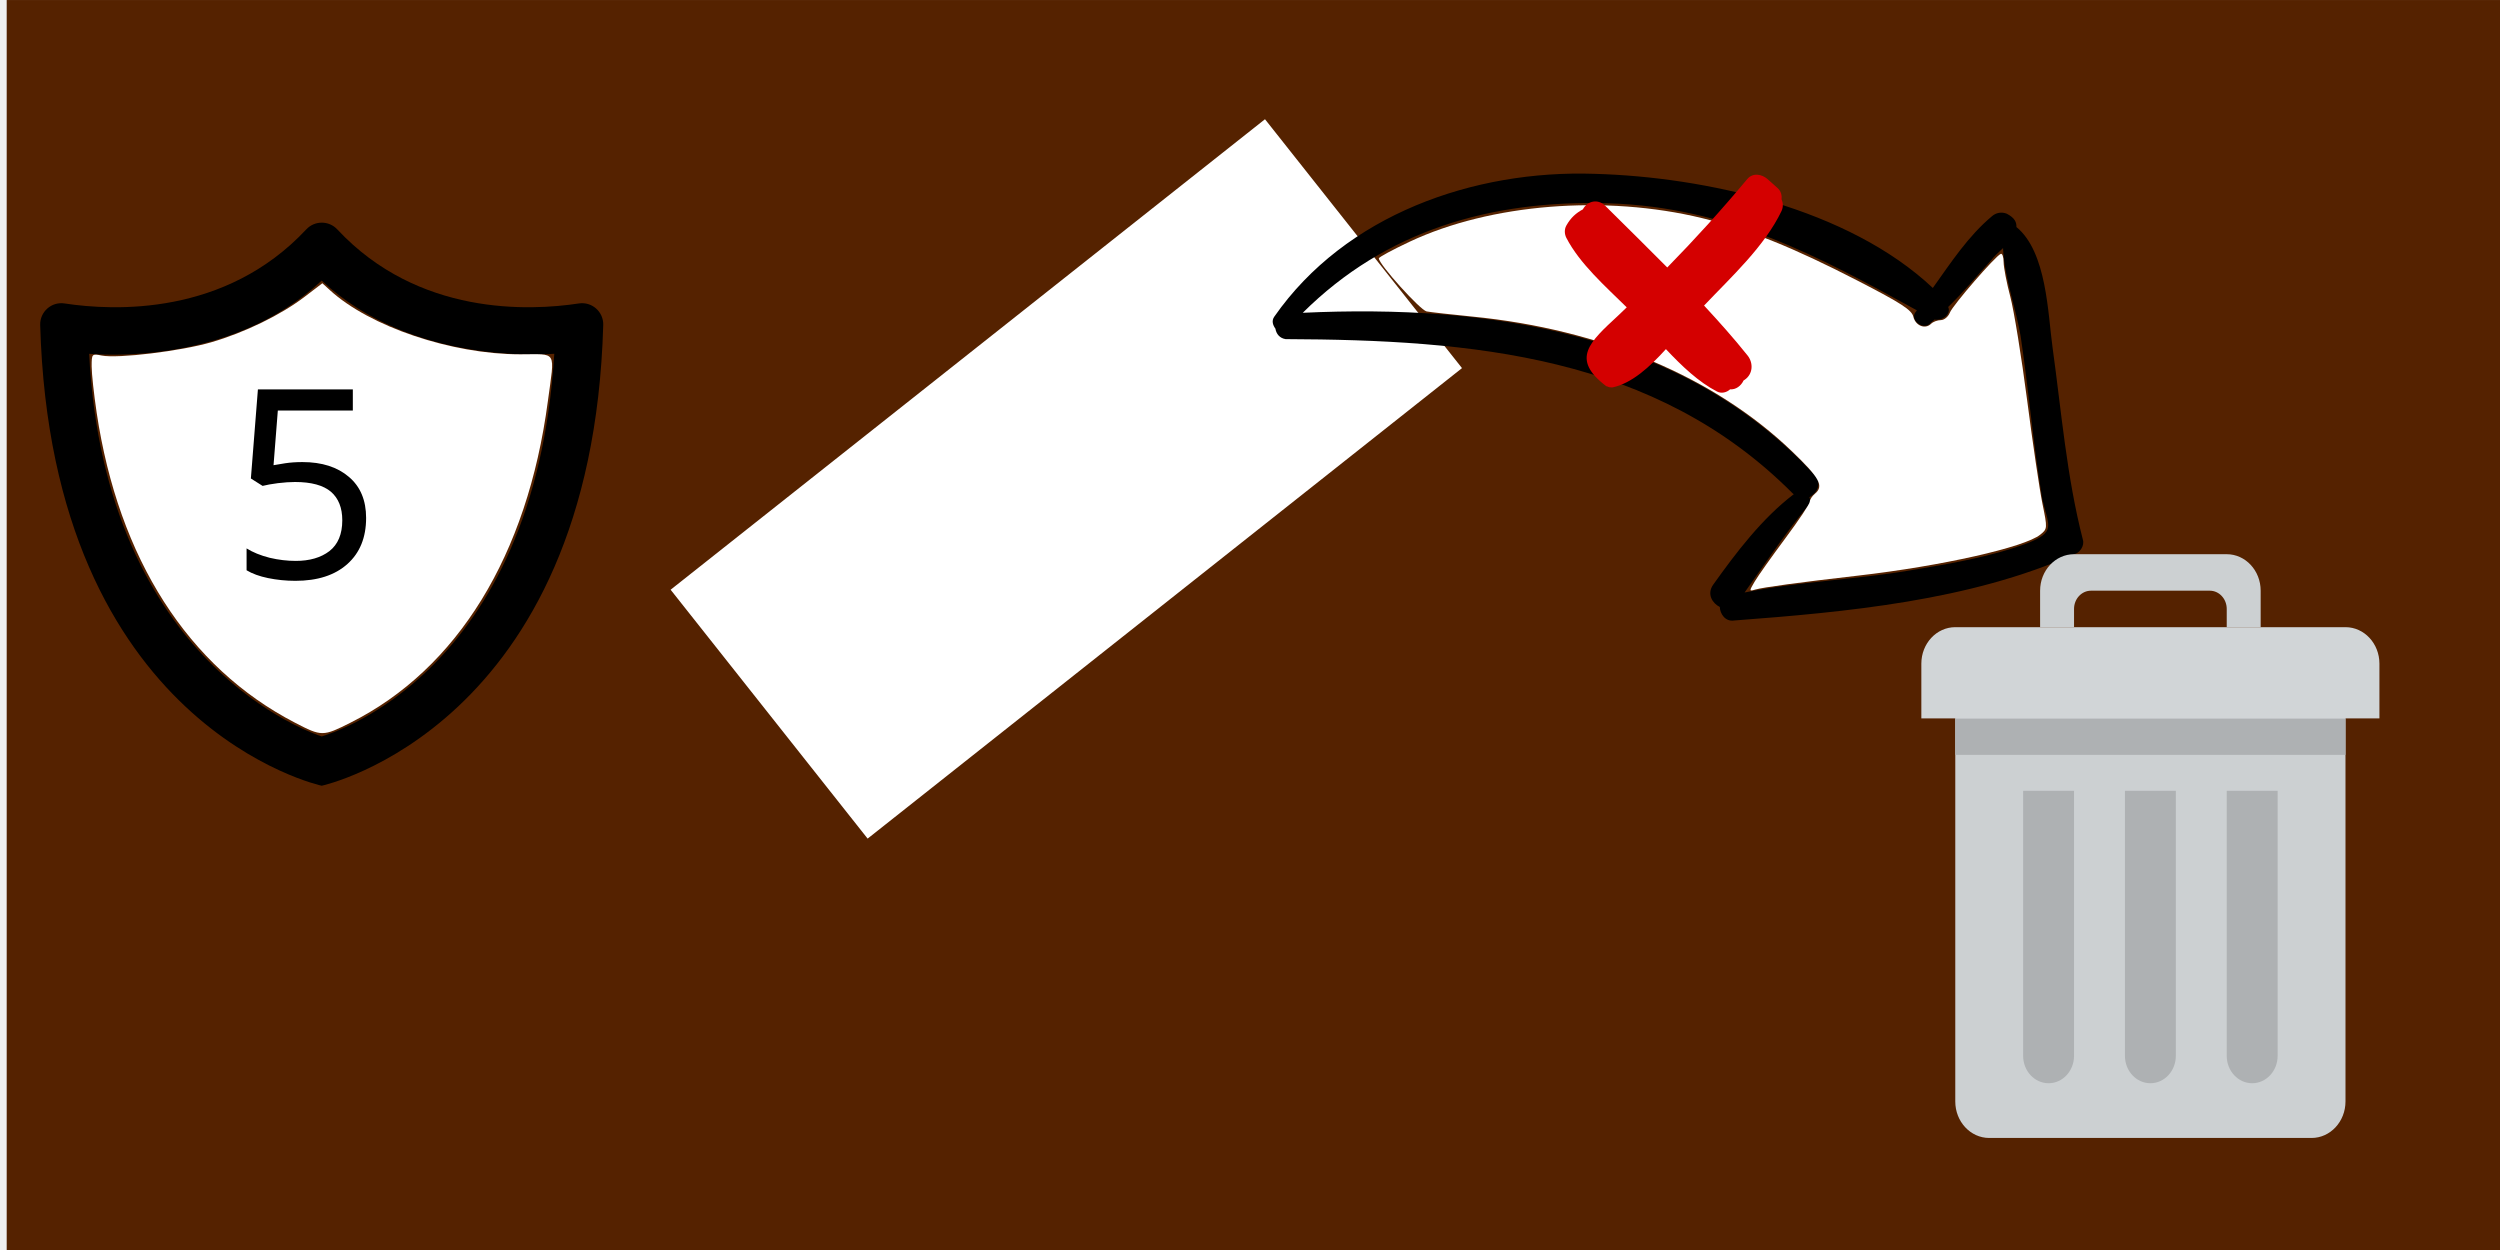
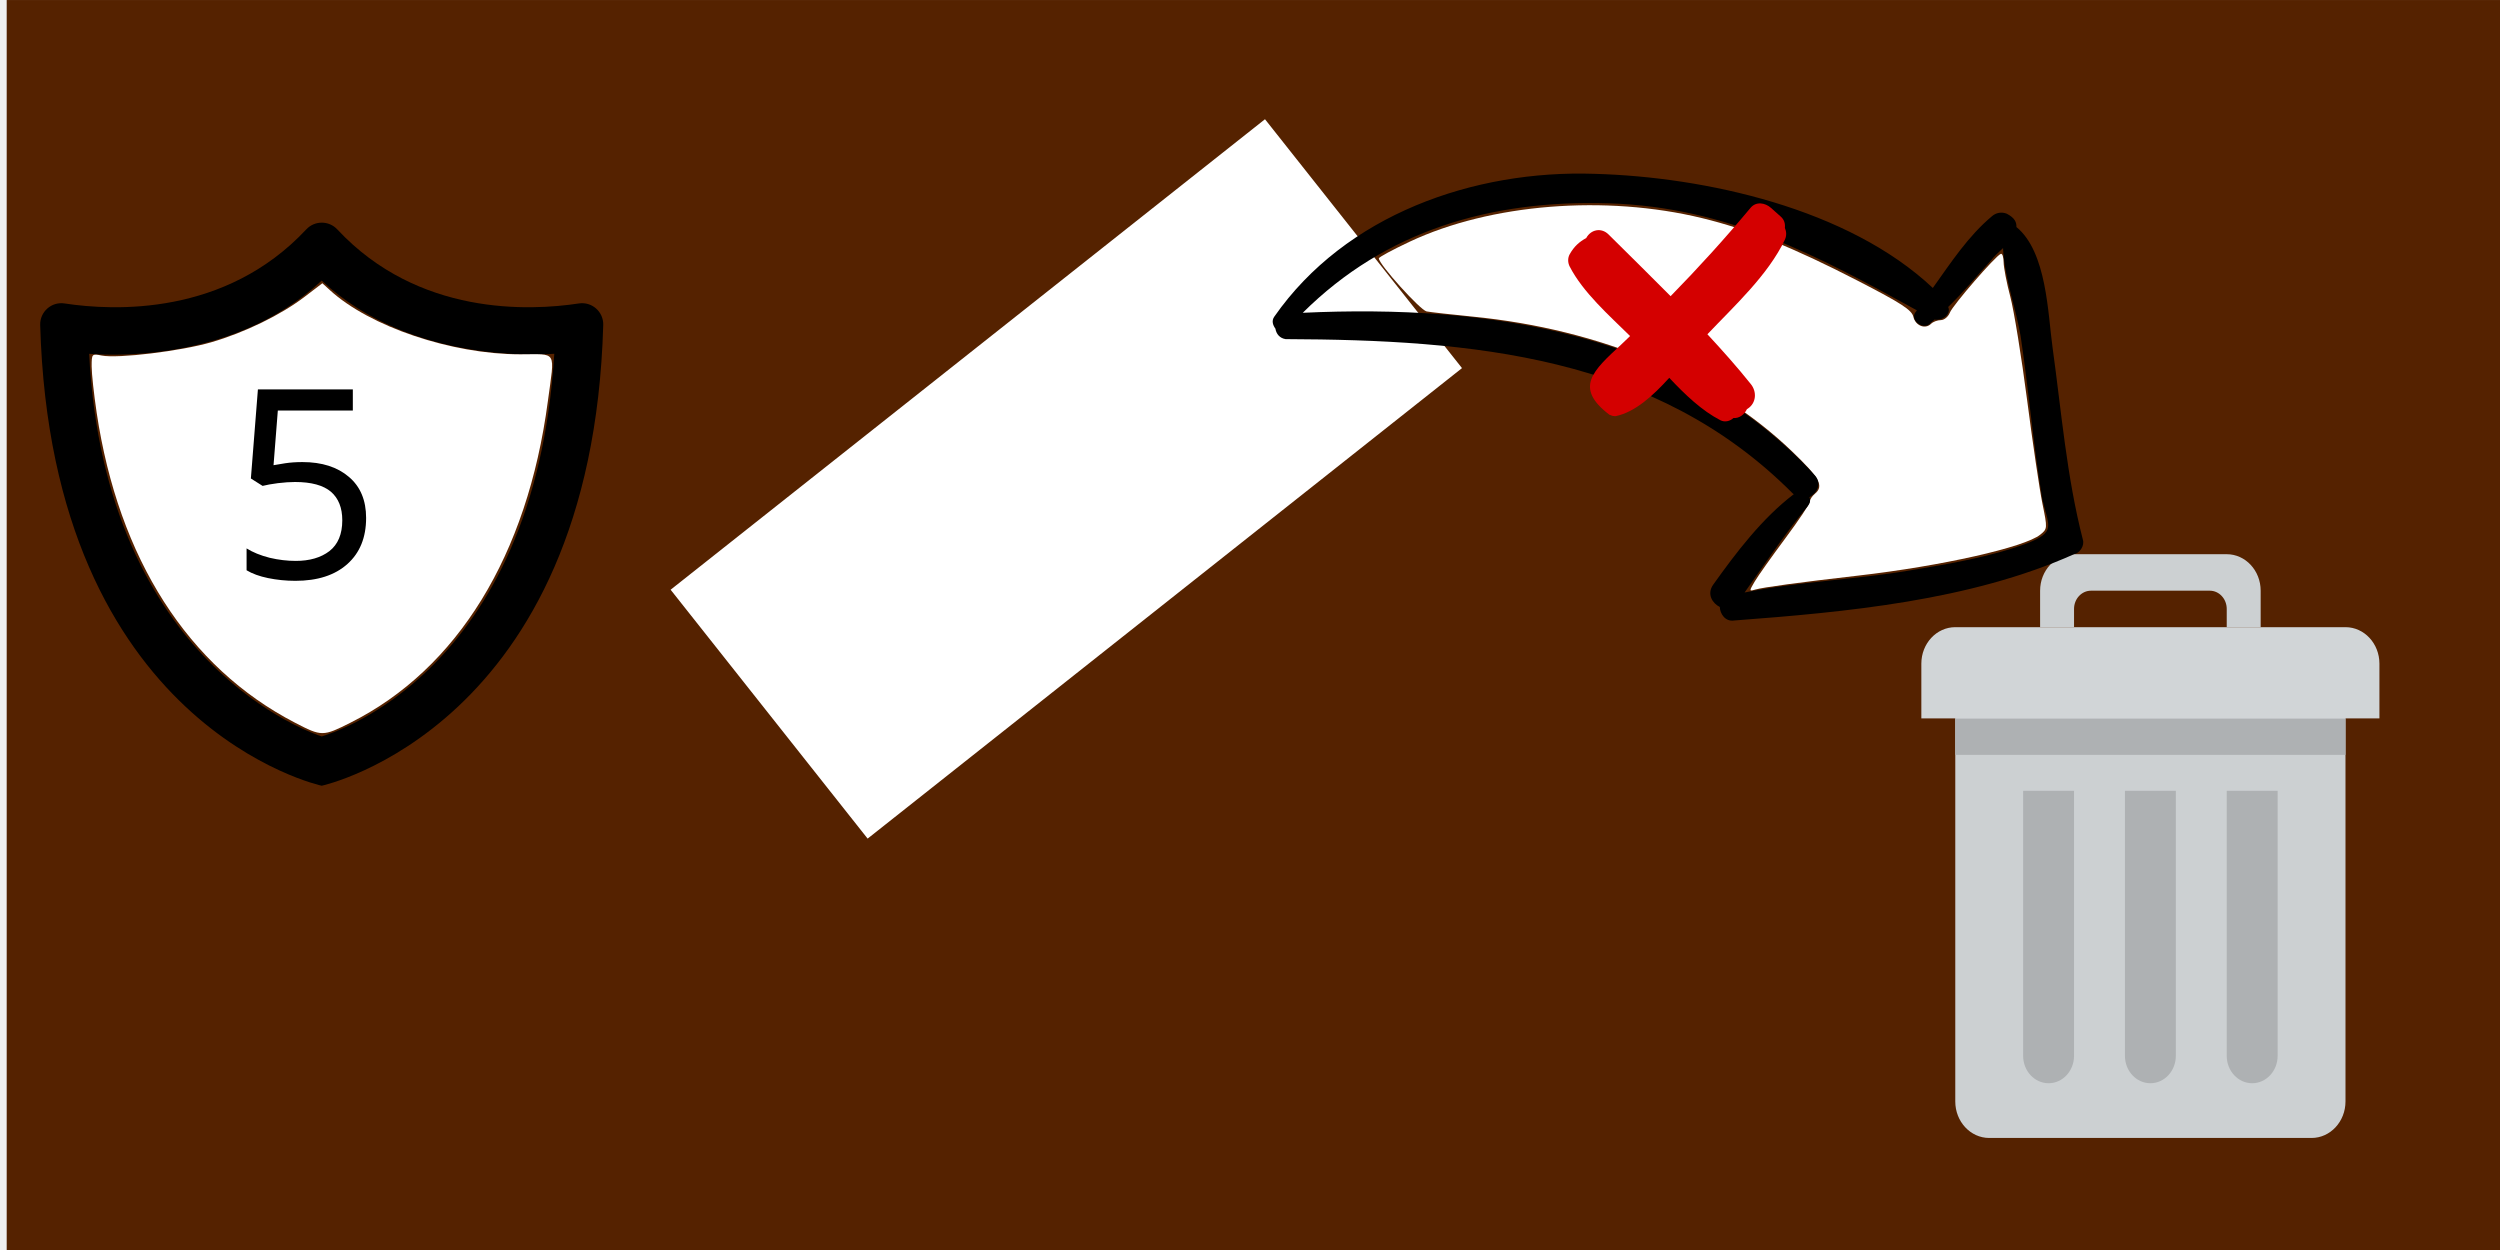
<svg xmlns="http://www.w3.org/2000/svg" width="100mm" height="50mm" viewBox="0 0 100 50" version="1.1" id="svg8">
  <defs id="defs2" />
  <g id="layer1" transform="translate(-15.76167,-6.75917)">
    <g id="g31" transform="matrix(1.403254,0,0,2.041733,-41.44494,-146.0861)" style="fill:#552200">
      <rect style="fill:#552200;stroke-width:0.188" id="rect26" width="71.263" height="24.489" x="40.958" y="74.861" />
    </g>
+     <g id="g419" transform="matrix(0.04596369,0,0,0.04596369,16.86357,15.1608)">
+       <g id="g417">
+         <path d="m 256,458.1 c -5.9,-2 -188.4,-60.9 -202.4,-333 7,0.5 122.3,11.2 202.4,-63.7 78.9,73.8 195.4,64.1 202.4,63.7 -17.2,280.2 -196.5,331 -202.4,333 z M 479.7,81.3 C 437,87.8 340,92.3 269.6,16.9 262.3,9 249.8,9 242.5,16.9 172,92.3 75,87.8 32.3,81.3 20.9,79.5 10.7,88.5 11,100 c 9.9,350.5 245,401 245,401 0,0 235.1,-50.4 245,-401 0.3,-11.5 -9.9,-20.5 -21.3,-18.7 z" id="path415" />
+       </g>
+     </g>
+     <path style="fill:#ffffff;stroke-width:0.134" d="m 27.561,35.667 c -4.275,-2.214 -7.056,-6.559 -7.932,-12.395 -0.11,-0.735 -0.201,-1.569 -0.201,-1.854 -7.68e-4,-0.505 0.009,-0.516 0.403,-0.437 0.64,0.128 3.158,-0.176 4.374,-0.529 1.342,-0.389 2.789,-1.094 3.745,-1.824 l 0.706,-0.539 0.297,0.272 c 1.594,1.462 4.869,2.568 7.613,2.571 1.509,0.002 1.388,-0.206 1.108,1.891 -0.819,6.15 -3.611,10.694 -7.89,12.842 -1.109,0.557 -1.152,0.557 -2.223,0.002 z" id="path476" />
+     <text xml:space="preserve" style="font-style:normal;font-weight:normal;font-size:10.583px;line-height:1.25;font-family:sans-serif;fill:#000000;fill-opacity:1;stroke:none;stroke-width:0.265" x="24.954" y="29.885" id="text480">
+       <tspan id="tspan478" x="24.954" y="29.885" style="stroke-width:0.265">5</tspan>
+     </text>
    <rect style="fill:#ffffff;stroke-width:0.226" id="rect474" width="30.322" height="12.697" x="14.555" y="50.227" transform="rotate(-38.36464)" />
-     <g id="g579" transform="matrix(0.06963539,0.04965636,-0.04965636,0.06963539,81.69146,-1.551824)">
-       <path d="m 368.432,166.578 c -23.256,-19.584 -42.84,-42.84 -63.648,-64.872 -11.016,-11.628 -28.151,-34.884 -46.512,-36.108 -1.224,-1.836 -3.06,-3.06 -7.344,-2.448 -2.448,0.612 -4.284,2.448 -4.896,4.896 -3.672,14.076 -3.06,28.764 -3.06,43.452 -53.856,-7.344 -116.893,19.584 -159.732,48.348 -47.125,31.211 -83.845,83.232 -83.233,141.371 0,2.448 1.836,3.672 3.672,4.284 1.836,1.836 4.284,2.448 6.732,1.224 70.992,-50.184 145.044,-94.247 235.009,-78.947 h 0.611 c -5.508,17.748 -6.119,37.943 -6.119,56.304 0,5.508 4.896,7.344 8.567,6.732 1.836,2.447 6.12,4.283 9.18,1.224 40.393,-33.66 84.456,-71.604 111.385,-117.503 1.836,-1.837 1.836,-6.121 -0.612,-7.957 z m -20.197,16.524 c -10.403,15.3 -23.868,28.764 -37.332,42.228 -18.359,18.36 -39.168,34.272 -56.916,53.244 0,-16.524 -0.611,-33.048 0.612,-50.185 0,-1.836 -0.612,-3.06 -1.836,-3.672 1.836,-3.672 1.224,-8.567 -3.672,-9.792 -88.741,-18.972 -170.749,23.256 -239.292,77.112 9.18,-53.856 41.004,-94.248 86.904,-124.848 45.9,-30.6 93.637,-36.72 146.269,-42.84 v 0.612 c -0.612,4.896 7.344,5.508 8.568,1.224 0,-1.224 0.611,-1.836 0.611,-3.06 3.672,-1.836 4.896,-6.732 1.836,-8.568 1.836,-9.792 2.448,-19.584 3.672,-29.376 0,-1.836 0.612,-4.896 1.225,-7.956 7.956,10.404 21.42,19.584 30.6,28.764 17.748,18.36 34.272,37.944 52.632,56.304 9.791,8.569 14.075,8.569 6.119,20.809 z" id="path577" />
-     </g>
+     <path style="fill:#ffffff;stroke-width:0.505" d="m 265.291,87.898 c 0.492,-0.833 2.563,-3.755 4.601,-6.493 2.039,-2.738 3.709,-5.235 3.711,-5.548 0.002,-0.313 0.345,-0.852 0.762,-1.198 1.413,-1.172 0.766,-2.378 -3.442,-6.418 -11.709,-11.241 -28.82,-18.456 -48.329,-20.379 -3.195,-0.315 -6.306,-0.666 -6.914,-0.779 -0.961,-0.18 -7.228,-7.137 -7.228,-8.024 0,-0.178 2.102,-1.313 4.672,-2.521 12.201,-5.737 29.561,-7.13 44.242,-3.551 6.952,1.695 13.788,4.448 23.542,9.482 6.553,3.382 8.114,4.394 8.356,5.419 0.322,1.366 1.793,1.948 2.681,1.06 0.304,-0.304 0.967,-0.552 1.474,-0.552 0.507,0 1.121,-0.511 1.365,-1.136 0.438,-1.122 6.879,-8.555 7.696,-8.881 0.232,-0.093 0.425,0.476 0.43,1.263 0.005,0.787 0.46,3.136 1.012,5.219 0.552,2.083 1.697,9.129 2.544,15.657 0.847,6.528 1.889,13.567 2.315,15.643 0.763,3.721 0.759,3.786 -0.327,4.664 -2.366,1.916 -14.981,4.755 -27.523,6.194 -8.895,1.021 -14.377,1.766 -15.591,2.119 -0.912,0.266 -0.914,0.224 -0.049,-1.24 z" id="path708" transform="matrix(0.2645833,0,0,0.2645833,15.76167,6.75917)" />
    <g id="g147" transform="matrix(0.0775505,0,0,0.08338538,90.91892,28.92737)">
      <path style="fill:#ccd0d2" d="m 39.379,70.007 v 192.519 c 0,9.661 7.841,17.502 17.502,17.502 h 166.266 c 9.661,0 17.502,-7.841 17.502,-17.502 V 70.007 Z" id="path137-6" />
      <path style="fill:#ccd0d2" d="m 100.635,0 h 78.758 c 9.661,0 17.502,7.841 17.502,17.502 v 17.502 h -17.502 v -8.751 c 0,-4.83 -3.912,-8.751 -8.751,-8.751 h -61.256 c -4.839,0 -8.751,3.92 -8.751,8.751 v 8.751 H 83.133 V 17.502 C 83.133,7.841 90.974,0 100.635,0 Z" id="path139" />
      <path style="fill:#aeb1b3" d="m 74.382,240.648 c 0,7.254 5.881,13.126 13.126,13.126 7.246,0 13.126,-5.872 13.126,-13.126 V 113.49 H 74.382 Z M 179.393,113.49 v 127.159 c 0,7.246 5.881,13.126 13.126,13.126 7.246,0 13.126,-5.881 13.126,-13.126 V 113.49 Z m -52.506,127.158 c 0,7.246 5.881,13.126 13.126,13.126 7.246,0 13.126,-5.881 13.126,-13.126 V 113.49 h -26.253 z" id="path141" />
      <path style="fill:#aeb1b3" d="m 39.379,78.758 h 201.27 V 96.26 H 39.379 Z" id="path143" />
      <path style="fill:#d1d5d7" d="m 39.379,35.003 h 201.27 c 9.661,0 17.502,7.841 17.502,17.502 V 78.758 H 21.877 V 52.505 c 0,-9.661 7.841,-17.502 17.502,-17.502 z" id="path145" />
    </g>
+     <g id="g579" transform="matrix(0.06963539,0.04965636,-0.04965636,0.06963539,81.69146,-1.551824)">
+       <path d="m 368.432,166.578 c -23.256,-19.584 -42.84,-42.84 -63.648,-64.872 -11.016,-11.628 -28.151,-34.884 -46.512,-36.108 -1.224,-1.836 -3.06,-3.06 -7.344,-2.448 -2.448,0.612 -4.284,2.448 -4.896,4.896 -3.672,14.076 -3.06,28.764 -3.06,43.452 -53.856,-7.344 -116.893,19.584 -159.732,48.348 -47.125,31.211 -83.845,83.232 -83.233,141.371 0,2.448 1.836,3.672 3.672,4.284 1.836,1.836 4.284,2.448 6.732,1.224 70.992,-50.184 145.044,-94.247 235.009,-78.947 h 0.611 c -5.508,17.748 -6.119,37.943 -6.119,56.304 0,5.508 4.896,7.344 8.567,6.732 1.836,2.447 6.12,4.283 9.18,1.224 40.393,-33.66 84.456,-71.604 111.385,-117.503 1.836,-1.837 1.836,-6.121 -0.612,-7.957 z m -20.197,16.524 c -10.403,15.3 -23.868,28.764 -37.332,42.228 -18.359,18.36 -39.168,34.272 -56.916,53.244 0,-16.524 -0.611,-33.048 0.612,-50.185 0,-1.836 -0.612,-3.06 -1.836,-3.672 1.836,-3.672 1.224,-8.567 -3.672,-9.792 -88.741,-18.972 -170.749,23.256 -239.292,77.112 9.18,-53.856 41.004,-94.248 86.904,-124.848 45.9,-30.6 93.637,-36.72 146.269,-42.84 v 0.612 c -0.612,4.896 7.344,5.508 8.568,1.224 0,-1.224 0.611,-1.836 0.611,-3.06 3.672,-1.836 4.896,-6.732 1.836,-8.568 1.836,-9.792 2.448,-19.584 3.672,-29.376 0,-1.836 0.612,-4.896 1.225,-7.956 7.956,10.404 21.42,19.584 30.6,28.764 17.748,18.36 34.272,37.944 52.632,56.304 9.791,8.569 14.075,8.569 6.119,20.809 z" id="path577" />
+     </g>
+     <path d="m 87.16,16.338 c 0.071,-0.151 0.059,-0.321 -0.003,-0.463 0.018,-0.161 -0.021,-0.325 -0.163,-0.45 -0.132,-0.117 -0.263,-0.234 -0.394,-0.351 -0.231,-0.205 -0.593,-0.27 -0.818,0 -1.021,1.227 -2.089,2.401 -3.196,3.532 -0.823,-0.83 -1.656,-1.649 -2.483,-2.469 -0.29,-0.288 -0.71,-0.198 -0.893,0.145 -0.266,0.143 -0.482,0.328 -0.66,0.646 -0.085,0.151 -0.078,0.342 0,0.494 0.534,1.034 1.566,1.943 2.415,2.779 -0.114,0.11 -0.226,0.221 -0.342,0.328 -1.143,1.06 -1.914,1.733 -0.484,2.82 0.019,0.015 0.039,0.011 0.059,0.02 0.027,0.014 0.054,0.023 0.084,0.029 0.009,4.3e-4 0.018,0.002 0.028,0.001 0.029,0.003 0.058,0.011 0.088,0.004 0.769,-0.163 1.485,-0.814 2.134,-1.531 0.632,0.673 1.305,1.316 2.046,1.697 0.176,0.091 0.386,0.038 0.522,-0.089 0.228,0.019 0.435,-0.134 0.539,-0.354 0.015,-0.01 0.025,-0.016 0.042,-0.027 0.331,-0.223 0.361,-0.668 0.116,-0.974 -0.553,-0.692 -1.14,-1.349 -1.739,-1.995 1.078,-1.138 2.425,-2.365 3.104,-3.793 z" id="path137" style="fill:#d40000;stroke-width:0.022" />
    <g id="g149" transform="matrix(0.0775505,0,0,0.08338538,90.91892,28.92737)" />
    <g id="g151" transform="matrix(0.0775505,0,0,0.08338538,90.91892,28.92737)" />
    <g id="g153" transform="matrix(0.0775505,0,0,0.08338538,90.91892,28.92737)" />
    <g id="g155" transform="matrix(0.0775505,0,0,0.08338538,90.91892,28.92737)" />
    <g id="g157" transform="matrix(0.0775505,0,0,0.08338538,90.91892,28.92737)" />
    <g id="g159" transform="matrix(0.0775505,0,0,0.08338538,90.91892,28.92737)" />
    <g id="g161" transform="matrix(0.0775505,0,0,0.08338538,90.91892,28.92737)" />
    <g id="g163" transform="matrix(0.0775505,0,0,0.08338538,90.91892,28.92737)" />
    <g id="g165" transform="matrix(0.0775505,0,0,0.08338538,90.91892,28.92737)" />
    <g id="g167" transform="matrix(0.0775505,0,0,0.08338538,90.91892,28.92737)" />
    <g id="g169" transform="matrix(0.0775505,0,0,0.08338538,90.91892,28.92737)" />
    <g id="g171" transform="matrix(0.0775505,0,0,0.08338538,90.91892,28.92737)" />
    <g id="g173" transform="matrix(0.0775505,0,0,0.08338538,90.91892,28.92737)" />
    <g id="g175" transform="matrix(0.0775505,0,0,0.08338538,90.91892,28.92737)" />
    <g id="g177" transform="matrix(0.0775505,0,0,0.08338538,90.91892,28.92737)" />
-     <g id="g419" transform="matrix(0.04596369,0,0,0.04596369,16.86357,15.1608)">
-       <g id="g417">
-         <path d="m 256,458.1 c -5.9,-2 -188.4,-60.9 -202.4,-333 7,0.5 122.3,11.2 202.4,-63.7 78.9,73.8 195.4,64.1 202.4,63.7 -17.2,280.2 -196.5,331 -202.4,333 z M 479.7,81.3 C 437,87.8 340,92.3 269.6,16.9 262.3,9 249.8,9 242.5,16.9 172,92.3 75,87.8 32.3,81.3 20.9,79.5 10.7,88.5 11,100 c 9.9,350.5 245,401 245,401 0,0 235.1,-50.4 245,-401 0.3,-11.5 -9.9,-20.5 -21.3,-18.7 z" id="path415" />
-       </g>
-     </g>
-     <path style="fill:#ffffff;stroke-width:0.134" d="m 27.561,35.667 c -4.275,-2.214 -7.056,-6.559 -7.932,-12.395 -0.11,-0.735 -0.201,-1.569 -0.201,-1.854 -7.68e-4,-0.505 0.009,-0.516 0.403,-0.437 0.64,0.128 3.158,-0.176 4.374,-0.529 1.342,-0.389 2.789,-1.094 3.745,-1.824 l 0.706,-0.539 0.297,0.272 c 1.594,1.462 4.869,2.568 7.613,2.571 1.509,0.002 1.388,-0.206 1.108,1.891 -0.819,6.15 -3.611,10.694 -7.89,12.842 -1.109,0.557 -1.152,0.557 -2.223,0.002 z" id="path476" />
-     <text xml:space="preserve" style="font-style:normal;font-weight:normal;font-size:10.583px;line-height:1.25;font-family:sans-serif;fill:#000000;fill-opacity:1;stroke:none;stroke-width:0.265" x="24.954" y="29.885" id="text480">
-       <tspan id="tspan478" x="24.954" y="29.885" style="stroke-width:0.265">5</tspan>
-     </text>
    <g id="g581" transform="matrix(0.07349109,0,0,0.07349109,41.20162,0.1956214)" />
    <g id="g583" transform="matrix(0.07349109,0,0,0.07349109,41.20162,0.1956214)" />
    <g id="g585" transform="matrix(0.07349109,0,0,0.07349109,41.20162,0.1956214)" />
    <g id="g587" transform="matrix(0.07349109,0,0,0.07349109,41.20162,0.1956214)" />
    <g id="g589" transform="matrix(0.07349109,0,0,0.07349109,41.20162,0.1956214)" />
    <g id="g591" transform="matrix(0.07349109,0,0,0.07349109,41.20162,0.1956214)" />
    <g id="g593" transform="matrix(0.07349109,0,0,0.07349109,41.20162,0.1956214)" />
    <g id="g595" transform="matrix(0.07349109,0,0,0.07349109,41.20162,0.1956214)" />
    <g id="g597" transform="matrix(0.07349109,0,0,0.07349109,41.20162,0.1956214)" />
    <g id="g599" transform="matrix(0.07349109,0,0,0.07349109,41.20162,0.1956214)" />
    <g id="g601" transform="matrix(0.07349109,0,0,0.07349109,41.20162,0.1956214)" />
    <g id="g603" transform="matrix(0.07349109,0,0,0.07349109,41.20162,0.1956214)" />
    <g id="g605" transform="matrix(0.07349109,0,0,0.07349109,41.20162,0.1956214)" />
    <g id="g607" transform="matrix(0.07349109,0,0,0.07349109,41.20162,0.1956214)" />
    <g id="g609" transform="matrix(0.07349109,0,0,0.07349109,41.20162,0.1956214)" />
-     <path style="fill:#ffffff;stroke-width:0.505" d="m 265.291,87.898 c 0.492,-0.833 2.563,-3.755 4.601,-6.493 2.039,-2.738 3.709,-5.235 3.711,-5.548 0.002,-0.313 0.345,-0.852 0.762,-1.198 1.413,-1.172 0.766,-2.378 -3.442,-6.418 -11.709,-11.241 -28.82,-18.456 -48.329,-20.379 -3.195,-0.315 -6.306,-0.666 -6.914,-0.779 -0.961,-0.18 -7.228,-7.137 -7.228,-8.024 0,-0.178 2.102,-1.313 4.672,-2.521 12.201,-5.737 29.561,-7.13 44.242,-3.551 6.952,1.695 13.788,4.448 23.542,9.482 6.553,3.382 8.114,4.394 8.356,5.419 0.322,1.366 1.793,1.948 2.681,1.06 0.304,-0.304 0.967,-0.552 1.474,-0.552 0.507,0 1.121,-0.511 1.365,-1.136 0.438,-1.122 6.879,-8.555 7.696,-8.881 0.232,-0.093 0.425,0.476 0.43,1.263 0.005,0.787 0.46,3.136 1.012,5.219 0.552,2.083 1.697,9.129 2.544,15.657 0.847,6.528 1.889,13.567 2.315,15.643 0.763,3.721 0.759,3.786 -0.327,4.664 -2.366,1.916 -14.981,4.755 -27.523,6.194 -8.895,1.021 -14.377,1.766 -15.591,2.119 -0.912,0.266 -0.914,0.224 -0.049,-1.24 z" id="path708" transform="matrix(0.2645833,0,0,0.2645833,15.76167,6.75917)" />
-     <path d="m 87.026,15.19 c 0.071,-0.151 0.059,-0.321 -0.003,-0.463 0.018,-0.161 -0.021,-0.325 -0.163,-0.45 -0.132,-0.117 -0.263,-0.234 -0.394,-0.351 -0.231,-0.205 -0.593,-0.27 -0.818,0 -1.021,1.227 -2.089,2.401 -3.196,3.532 -0.823,-0.83 -1.656,-1.649 -2.483,-2.469 -0.29,-0.288 -0.71,-0.198 -0.893,0.145 -0.266,0.143 -0.482,0.328 -0.66,0.646 -0.085,0.151 -0.078,0.342 0,0.494 0.534,1.034 1.566,1.943 2.415,2.779 -0.114,0.11 -0.226,0.221 -0.342,0.328 -1.143,1.06 -1.914,1.733 -0.484,2.82 0.019,0.015 0.039,0.011 0.059,0.02 0.027,0.014 0.054,0.023 0.084,0.029 0.009,4.3e-4 0.018,0.002 0.028,0.001 0.029,0.003 0.058,0.011 0.088,0.004 0.769,-0.163 1.485,-0.814 2.134,-1.531 0.632,0.673 1.305,1.316 2.046,1.697 0.176,0.091 0.386,0.038 0.522,-0.089 0.228,0.019 0.435,-0.134 0.539,-0.354 0.015,-0.01 0.025,-0.016 0.042,-0.027 0.331,-0.223 0.361,-0.668 0.116,-0.974 -0.553,-0.692 -1.14,-1.349 -1.739,-1.995 1.078,-1.138 2.425,-2.365 3.104,-3.793 z" id="path137" style="fill:#d40000;stroke-width:0.022" />
  </g>
</svg>
